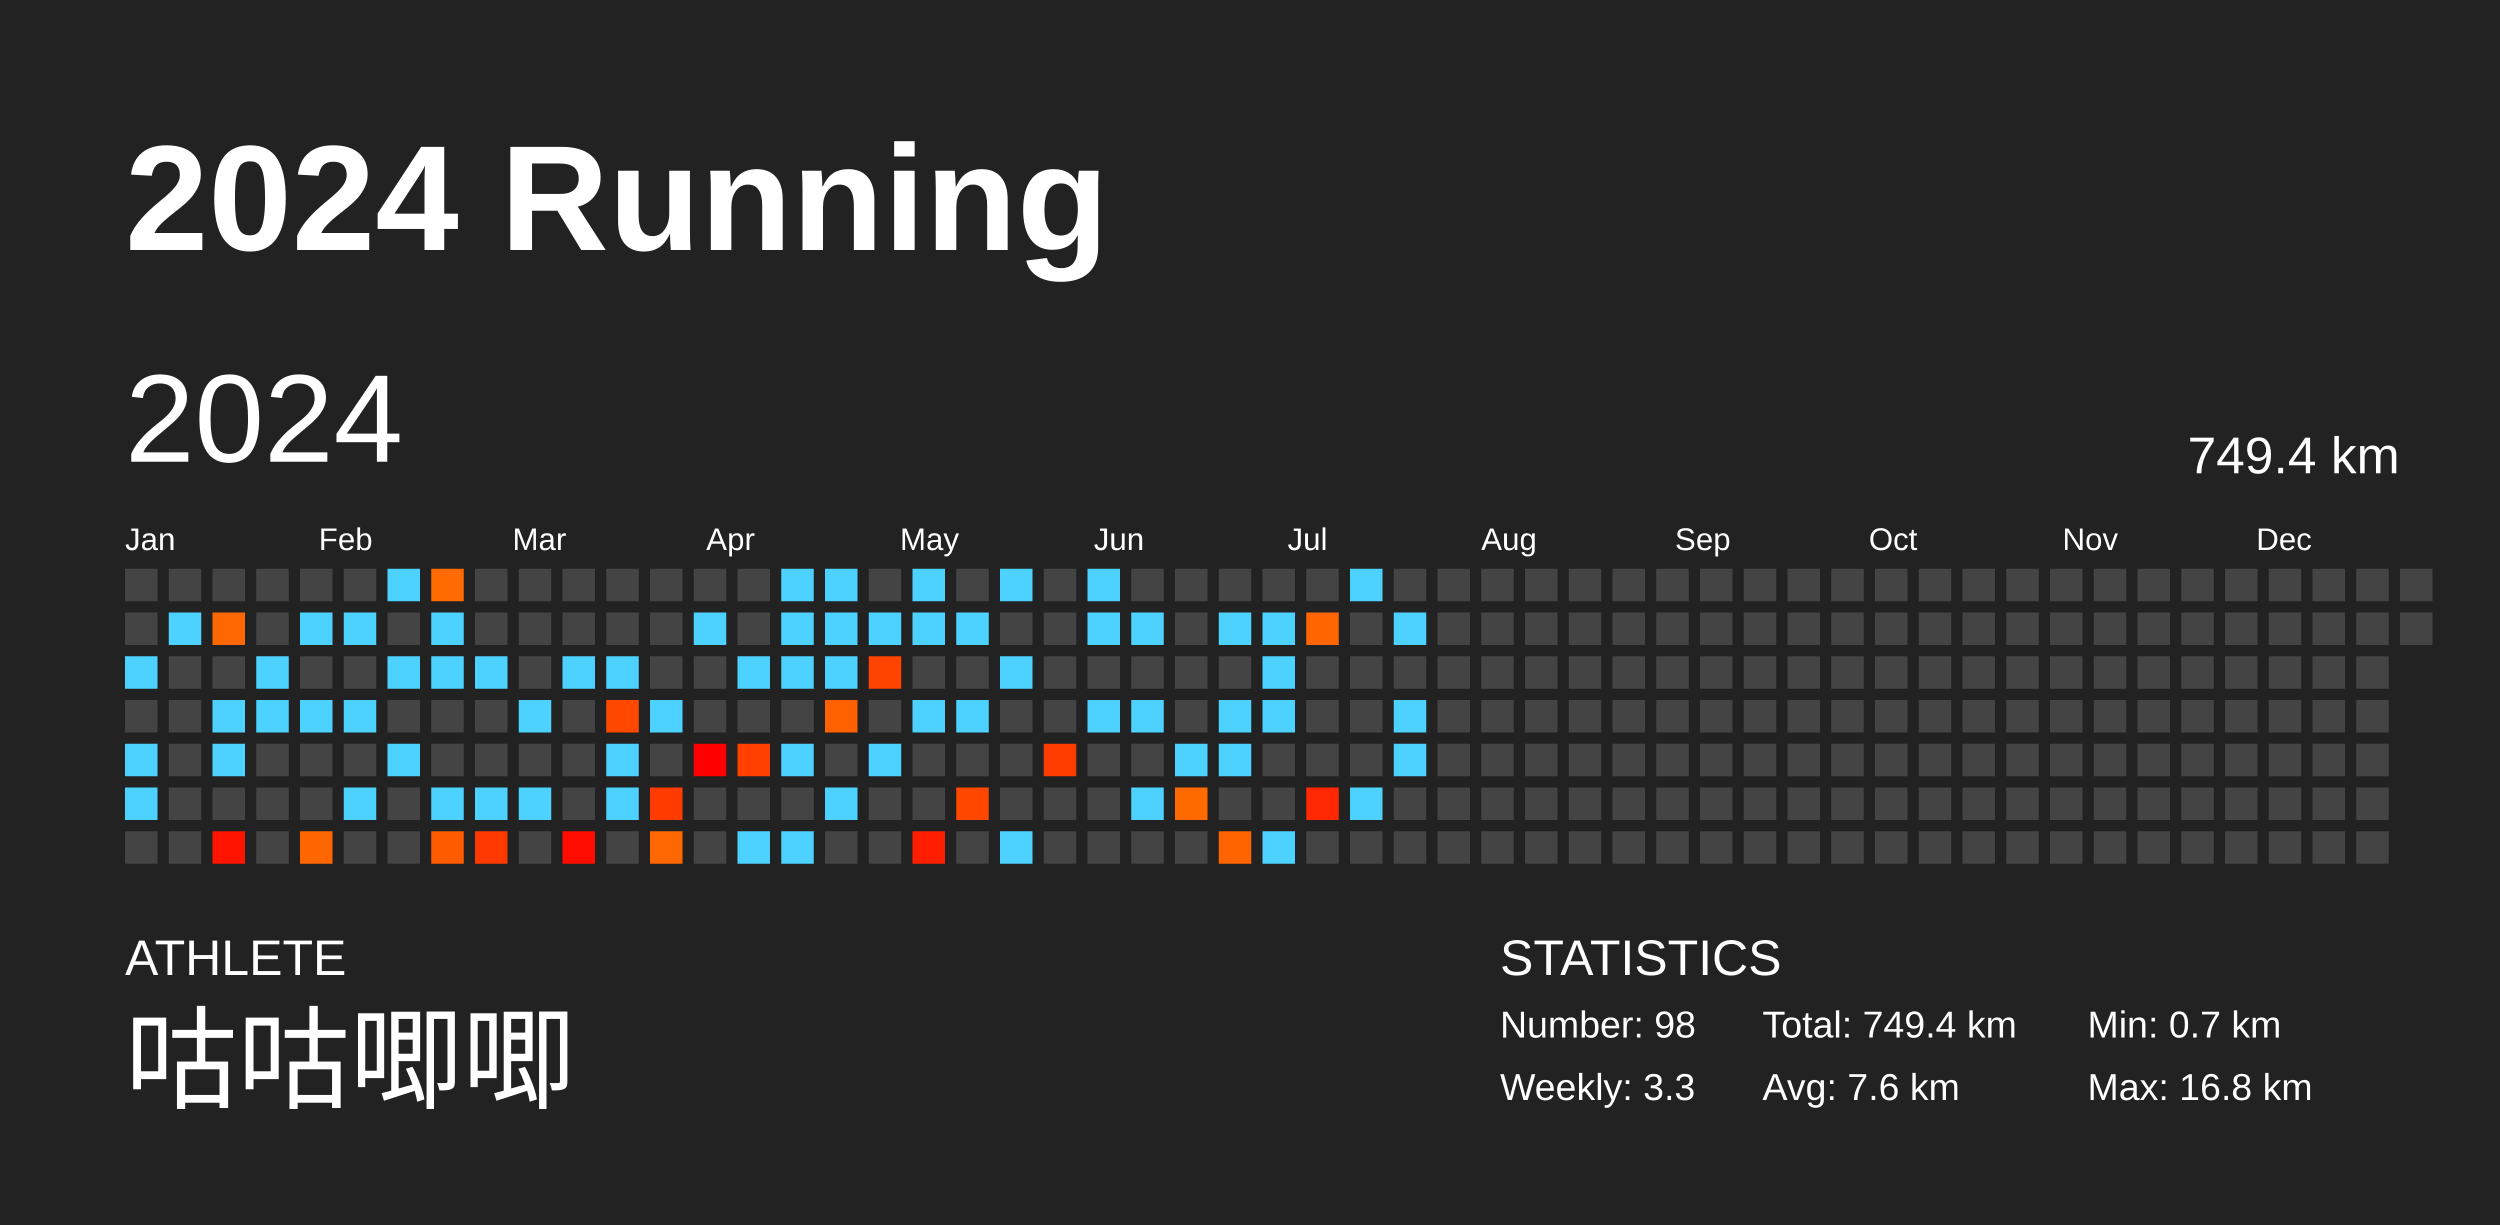
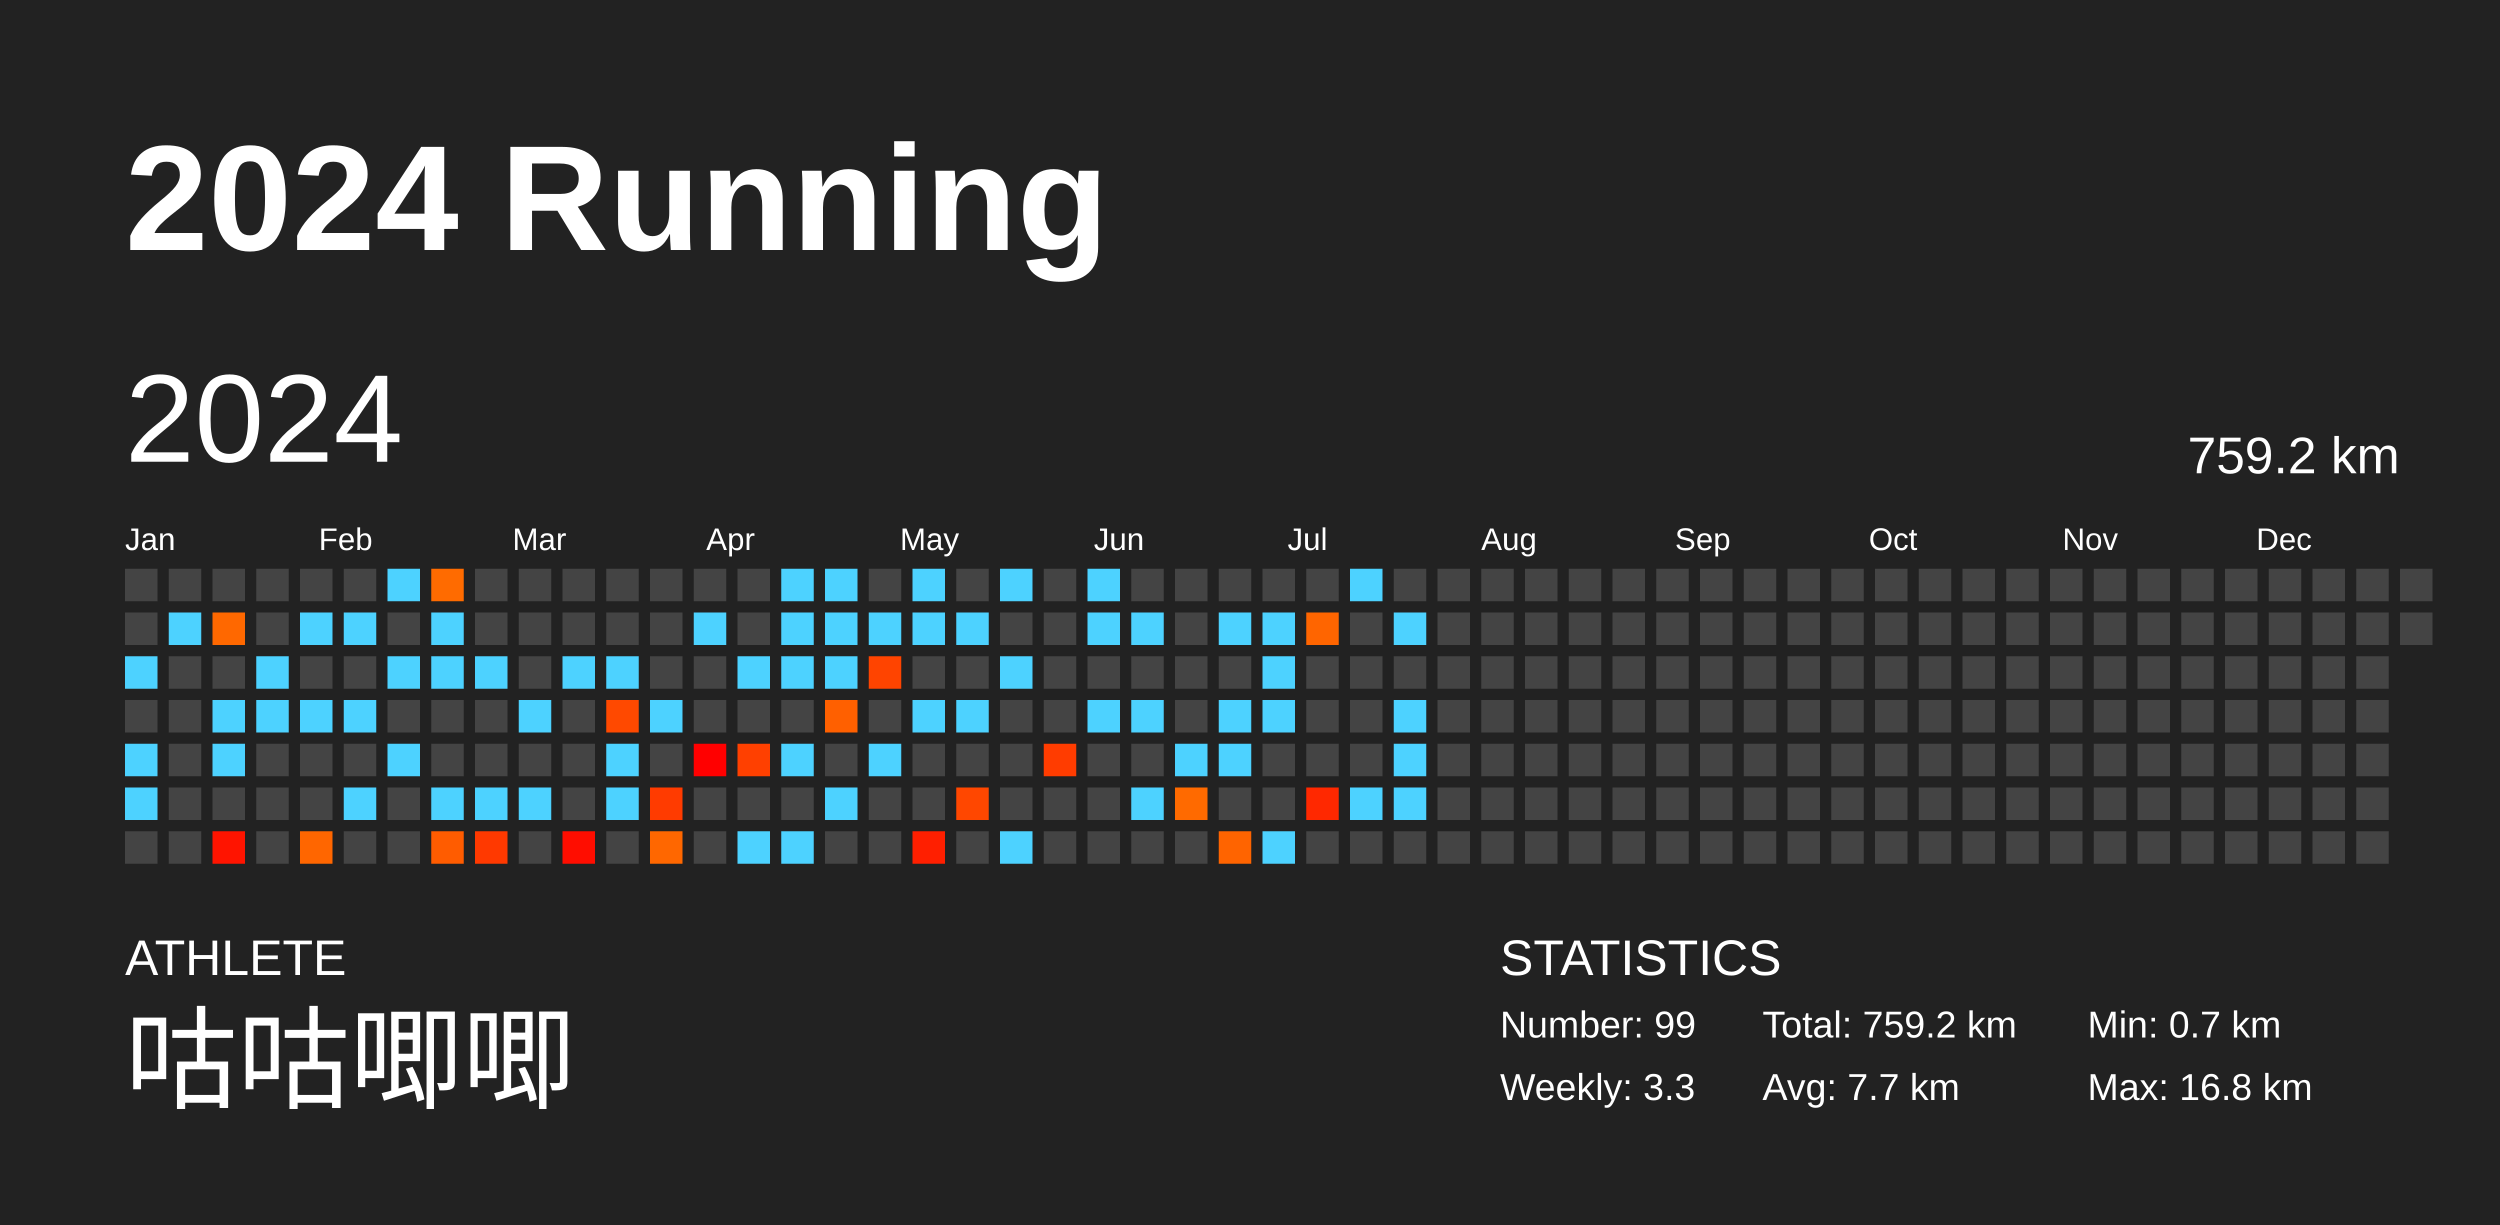
<svg xmlns="http://www.w3.org/2000/svg" baseProfile="full" height="98mm" version="1.1" viewBox="0,0,200,98" width="200mm">
  <defs />
  <rect fill="#222222" height="98" width="200" x="0" y="0" />
  <text fill="#FFFFFF" style="font-size:12px; font-family:Arial; font-weight:bold;" x="10" y="20">2024 Running</text>
  <text fill="#FFFFFF" style="font-size:4px; font-family:Arial" x="10" y="78">ATHLETE</text>
  <text fill="#FFFFFF" style="font-size:9px; font-family:Arial" x="10" y="88">咕咕唧唧</text>
  <text fill="#FFFFFF" style="font-size:4px; font-family:Arial" x="120" y="78">STATISTICS</text>
-   <text fill="#FFFFFF" style="font-size:3px; font-family:Arial" x="120" y="83">Number: 98</text>
+   <text fill="#FFFFFF" style="font-size:3px; font-family:Arial" x="120" y="83">Number: 99</text>
  <text fill="#FFFFFF" style="font-size:3px; font-family:Arial" x="120" y="88">Weekly: 3.3</text>
-   <text fill="#FFFFFF" style="font-size:3px; font-family:Arial" x="141" y="83">Total: 749.4 km</text>
-   <text fill="#FFFFFF" style="font-size:3px; font-family:Arial" x="141" y="88">Avg: 7.6 km</text>
+   <text fill="#FFFFFF" style="font-size:3px; font-family:Arial" x="141" y="83">Total: 759.2 km</text>
+   <text fill="#FFFFFF" style="font-size:3px; font-family:Arial" x="141" y="88">Avg: 7.7 km</text>
  <text fill="#FFFFFF" style="font-size:3px; font-family:Arial" x="167" y="83">Min: 0.7 km</text>
  <text fill="#FFFFFF" style="font-size:3px; font-family:Arial" x="167" y="88">Max: 16.8 km</text>
  <text dominant-baseline="hanging" fill="#FFFFFF" style="font-size:10.0px; font-family:Arial;" x="10" y="30">2024</text>
-   <text dominant-baseline="hanging" fill="#FFFFFF" style="font-size:4.125px; font-family:Arial;" x="175" y="35">749.4 km</text>
+   <text dominant-baseline="hanging" fill="#FFFFFF" style="font-size:4.125px; font-family:Arial;" x="175" y="35">759.2 km</text>
  <text fill="#FFFFFF" style="font-size:2.5px; font-family:Arial" x="10.0" y="44">Jan</text>
  <text fill="#FFFFFF" style="font-size:2.5px; font-family:Arial" x="25.5" y="44">Feb</text>
  <text fill="#FFFFFF" style="font-size:2.5px; font-family:Arial" x="41.0" y="44">Mar</text>
  <text fill="#FFFFFF" style="font-size:2.5px; font-family:Arial" x="56.5" y="44">Apr</text>
  <text fill="#FFFFFF" style="font-size:2.5px; font-family:Arial" x="72.0" y="44">May</text>
  <text fill="#FFFFFF" style="font-size:2.5px; font-family:Arial" x="87.5" y="44">Jun</text>
  <text fill="#FFFFFF" style="font-size:2.5px; font-family:Arial" x="103.0" y="44">Jul</text>
  <text fill="#FFFFFF" style="font-size:2.5px; font-family:Arial" x="118.5" y="44">Aug</text>
  <text fill="#FFFFFF" style="font-size:2.5px; font-family:Arial" x="134.0" y="44">Sep</text>
  <text fill="#FFFFFF" style="font-size:2.5px; font-family:Arial" x="149.5" y="44">Oct</text>
  <text fill="#FFFFFF" style="font-size:2.5px; font-family:Arial" x="165.0" y="44">Nov</text>
  <text fill="#FFFFFF" style="font-size:2.5px; font-family:Arial" x="180.5" y="44">Dec</text>
  <rect fill="#444444" height="2.6" width="2.6" x="10.0" y="45.5" />
  <rect fill="#444444" height="2.6" width="2.6" x="10.0" y="49.0" />
  <rect fill="#4dd2ff" height="2.6" width="2.6" x="10.0" y="52.5" />
  <rect fill="#444444" height="2.6" width="2.6" x="10.0" y="56.0" />
  <rect fill="#4dd2ff" height="2.6" width="2.6" x="10.0" y="59.5" />
  <rect fill="#4dd2ff" height="2.6" width="2.6" x="10.0" y="63.0" />
  <rect fill="#444444" height="2.6" width="2.6" x="10.0" y="66.5" />
  <rect fill="#444444" height="2.6" width="2.6" x="13.5" y="45.5" />
  <rect fill="#4dd2ff" height="2.6" width="2.6" x="13.5" y="49.0" />
  <rect fill="#444444" height="2.6" width="2.6" x="13.5" y="52.5" />
  <rect fill="#444444" height="2.6" width="2.6" x="13.5" y="56.0" />
  <rect fill="#444444" height="2.6" width="2.6" x="13.5" y="59.5" />
  <rect fill="#444444" height="2.6" width="2.6" x="13.5" y="63.0" />
  <rect fill="#444444" height="2.6" width="2.6" x="13.5" y="66.5" />
  <rect fill="#444444" height="2.6" width="2.6" x="17.0" y="45.5" />
  <rect fill="#ff6800" height="2.6" width="2.6" x="17.0" y="49.0" />
  <rect fill="#444444" height="2.6" width="2.6" x="17.0" y="52.5" />
  <rect fill="#4dd2ff" height="2.6" width="2.6" x="17.0" y="56.0" />
  <rect fill="#4dd2ff" height="2.6" width="2.6" x="17.0" y="59.5" />
  <rect fill="#444444" height="2.6" width="2.6" x="17.0" y="63.0" />
  <rect fill="#ff1400" height="2.6" width="2.6" x="17.0" y="66.5" />
  <rect fill="#444444" height="2.6" width="2.6" x="20.5" y="45.5" />
  <rect fill="#444444" height="2.6" width="2.6" x="20.5" y="49.0" />
  <rect fill="#4dd2ff" height="2.6" width="2.6" x="20.5" y="52.5" />
  <rect fill="#4dd2ff" height="2.6" width="2.6" x="20.5" y="56.0" />
  <rect fill="#444444" height="2.6" width="2.6" x="20.5" y="59.5" />
  <rect fill="#444444" height="2.6" width="2.6" x="20.5" y="63.0" />
  <rect fill="#444444" height="2.6" width="2.6" x="20.5" y="66.5" />
  <rect fill="#444444" height="2.6" width="2.6" x="24.0" y="45.5" />
  <rect fill="#4dd2ff" height="2.6" width="2.6" x="24.0" y="49.0" />
  <rect fill="#444444" height="2.6" width="2.6" x="24.0" y="52.5" />
  <rect fill="#4dd2ff" height="2.6" width="2.6" x="24.0" y="56.0" />
  <rect fill="#444444" height="2.6" width="2.6" x="24.0" y="59.5" />
  <rect fill="#444444" height="2.6" width="2.6" x="24.0" y="63.0" />
  <rect fill="#ff6600" height="2.6" width="2.6" x="24.0" y="66.5" />
  <rect fill="#444444" height="2.6" width="2.6" x="27.5" y="45.5" />
  <rect fill="#4dd2ff" height="2.6" width="2.6" x="27.5" y="49.0" />
  <rect fill="#444444" height="2.6" width="2.6" x="27.5" y="52.5" />
  <rect fill="#4dd2ff" height="2.6" width="2.6" x="27.5" y="56.0" />
  <rect fill="#444444" height="2.6" width="2.6" x="27.5" y="59.5" />
  <rect fill="#4dd2ff" height="2.6" width="2.6" x="27.5" y="63.0" />
  <rect fill="#444444" height="2.6" width="2.6" x="27.5" y="66.5" />
  <rect fill="#4dd2ff" height="2.6" width="2.6" x="31.0" y="45.5" />
  <rect fill="#444444" height="2.6" width="2.6" x="31.0" y="49.0" />
  <rect fill="#4dd2ff" height="2.6" width="2.6" x="31.0" y="52.5" />
  <rect fill="#444444" height="2.6" width="2.6" x="31.0" y="56.0" />
  <rect fill="#4dd2ff" height="2.6" width="2.6" x="31.0" y="59.5" />
  <rect fill="#444444" height="2.6" width="2.6" x="31.0" y="63.0" />
  <rect fill="#444444" height="2.6" width="2.6" x="31.0" y="66.5" />
  <rect fill="#ff6b00" height="2.6" width="2.6" x="34.5" y="45.5" />
  <rect fill="#4dd2ff" height="2.6" width="2.6" x="34.5" y="49.0" />
  <rect fill="#4dd2ff" height="2.6" width="2.6" x="34.5" y="52.5" />
  <rect fill="#444444" height="2.6" width="2.6" x="34.5" y="56.0" />
  <rect fill="#444444" height="2.6" width="2.6" x="34.5" y="59.5" />
  <rect fill="#4dd2ff" height="2.6" width="2.6" x="34.5" y="63.0" />
  <rect fill="#ff5c00" height="2.6" width="2.6" x="34.5" y="66.5" />
  <rect fill="#444444" height="2.6" width="2.6" x="38.0" y="45.5" />
  <rect fill="#444444" height="2.6" width="2.6" x="38.0" y="49.0" />
  <rect fill="#4dd2ff" height="2.6" width="2.6" x="38.0" y="52.5" />
  <rect fill="#444444" height="2.6" width="2.6" x="38.0" y="56.0" />
  <rect fill="#444444" height="2.6" width="2.6" x="38.0" y="59.5" />
  <rect fill="#4dd2ff" height="2.6" width="2.6" x="38.0" y="63.0" />
  <rect fill="#ff3900" height="2.6" width="2.6" x="38.0" y="66.5" />
  <rect fill="#444444" height="2.6" width="2.6" x="41.5" y="45.5" />
  <rect fill="#444444" height="2.6" width="2.6" x="41.5" y="49.0" />
  <rect fill="#444444" height="2.6" width="2.6" x="41.5" y="52.5" />
  <rect fill="#4dd2ff" height="2.6" width="2.6" x="41.5" y="56.0" />
  <rect fill="#444444" height="2.6" width="2.6" x="41.5" y="59.5" />
  <rect fill="#4dd2ff" height="2.6" width="2.6" x="41.5" y="63.0" />
  <rect fill="#444444" height="2.6" width="2.6" x="41.5" y="66.5" />
  <rect fill="#444444" height="2.6" width="2.6" x="45.0" y="45.5" />
  <rect fill="#444444" height="2.6" width="2.6" x="45.0" y="49.0" />
  <rect fill="#4dd2ff" height="2.6" width="2.6" x="45.0" y="52.5" />
  <rect fill="#444444" height="2.6" width="2.6" x="45.0" y="56.0" />
  <rect fill="#444444" height="2.6" width="2.6" x="45.0" y="59.5" />
  <rect fill="#444444" height="2.6" width="2.6" x="45.0" y="63.0" />
  <rect fill="#ff0d00" height="2.6" width="2.6" x="45.0" y="66.5" />
  <rect fill="#444444" height="2.6" width="2.6" x="48.5" y="45.5" />
  <rect fill="#444444" height="2.6" width="2.6" x="48.5" y="49.0" />
  <rect fill="#4dd2ff" height="2.6" width="2.6" x="48.5" y="52.5" />
  <rect fill="#ff4900" height="2.6" width="2.6" x="48.5" y="56.0" />
  <rect fill="#4dd2ff" height="2.6" width="2.6" x="48.5" y="59.5" />
  <rect fill="#4dd2ff" height="2.6" width="2.6" x="48.5" y="63.0" />
  <rect fill="#444444" height="2.6" width="2.6" x="48.5" y="66.5" />
  <rect fill="#444444" height="2.6" width="2.6" x="52.0" y="45.5" />
  <rect fill="#444444" height="2.6" width="2.6" x="52.0" y="49.0" />
  <rect fill="#444444" height="2.6" width="2.6" x="52.0" y="52.5" />
  <rect fill="#4dd2ff" height="2.6" width="2.6" x="52.0" y="56.0" />
  <rect fill="#444444" height="2.6" width="2.6" x="52.0" y="59.5" />
  <rect fill="#ff3b00" height="2.6" width="2.6" x="52.0" y="63.0" />
  <rect fill="#ff6700" height="2.6" width="2.6" x="52.0" y="66.5" />
  <rect fill="#444444" height="2.6" width="2.6" x="55.5" y="45.5" />
  <rect fill="#4dd2ff" height="2.6" width="2.6" x="55.5" y="49.0" />
  <rect fill="#444444" height="2.6" width="2.6" x="55.5" y="52.5" />
  <rect fill="#444444" height="2.6" width="2.6" x="55.5" y="56.0" />
  <rect fill="#ff0000" height="2.6" width="2.6" x="55.5" y="59.5" />
  <rect fill="#444444" height="2.6" width="2.6" x="55.5" y="63.0" />
  <rect fill="#444444" height="2.6" width="2.6" x="55.5" y="66.5" />
  <rect fill="#444444" height="2.6" width="2.6" x="59.0" y="45.5" />
  <rect fill="#444444" height="2.6" width="2.6" x="59.0" y="49.0" />
  <rect fill="#4dd2ff" height="2.6" width="2.6" x="59.0" y="52.5" />
  <rect fill="#444444" height="2.6" width="2.6" x="59.0" y="56.0" />
  <rect fill="#ff4000" height="2.6" width="2.6" x="59.0" y="59.5" />
  <rect fill="#444444" height="2.6" width="2.6" x="59.0" y="63.0" />
  <rect fill="#4dd2ff" height="2.6" width="2.6" x="59.0" y="66.5" />
  <rect fill="#4dd2ff" height="2.6" width="2.6" x="62.5" y="45.5" />
  <rect fill="#4dd2ff" height="2.6" width="2.6" x="62.5" y="49.0" />
  <rect fill="#4dd2ff" height="2.6" width="2.6" x="62.5" y="52.5" />
  <rect fill="#444444" height="2.6" width="2.6" x="62.5" y="56.0" />
  <rect fill="#4dd2ff" height="2.6" width="2.6" x="62.5" y="59.5" />
  <rect fill="#444444" height="2.6" width="2.6" x="62.5" y="63.0" />
  <rect fill="#4dd2ff" height="2.6" width="2.6" x="62.5" y="66.5" />
  <rect fill="#4dd2ff" height="2.6" width="2.6" x="66.0" y="45.5" />
  <rect fill="#4dd2ff" height="2.6" width="2.6" x="66.0" y="49.0" />
  <rect fill="#4dd2ff" height="2.6" width="2.6" x="66.0" y="52.5" />
  <rect fill="#ff6000" height="2.6" width="2.6" x="66.0" y="56.0" />
  <rect fill="#444444" height="2.6" width="2.6" x="66.0" y="59.5" />
  <rect fill="#4dd2ff" height="2.6" width="2.6" x="66.0" y="63.0" />
  <rect fill="#444444" height="2.6" width="2.6" x="66.0" y="66.5" />
  <rect fill="#444444" height="2.6" width="2.6" x="69.5" y="45.5" />
  <rect fill="#4dd2ff" height="2.6" width="2.6" x="69.5" y="49.0" />
  <rect fill="#ff4400" height="2.6" width="2.6" x="69.5" y="52.5" />
  <rect fill="#444444" height="2.6" width="2.6" x="69.5" y="56.0" />
  <rect fill="#4dd2ff" height="2.6" width="2.6" x="69.5" y="59.5" />
  <rect fill="#444444" height="2.6" width="2.6" x="69.5" y="63.0" />
  <rect fill="#444444" height="2.6" width="2.6" x="69.5" y="66.5" />
  <rect fill="#4dd2ff" height="2.6" width="2.6" x="73.0" y="45.5" />
  <rect fill="#4dd2ff" height="2.6" width="2.6" x="73.0" y="49.0" />
  <rect fill="#444444" height="2.6" width="2.6" x="73.0" y="52.5" />
  <rect fill="#4dd2ff" height="2.6" width="2.6" x="73.0" y="56.0" />
  <rect fill="#444444" height="2.6" width="2.6" x="73.0" y="59.5" />
  <rect fill="#444444" height="2.6" width="2.6" x="73.0" y="63.0" />
  <rect fill="#ff1f00" height="2.6" width="2.6" x="73.0" y="66.5" />
  <rect fill="#444444" height="2.6" width="2.6" x="76.5" y="45.5" />
  <rect fill="#4dd2ff" height="2.6" width="2.6" x="76.5" y="49.0" />
  <rect fill="#444444" height="2.6" width="2.6" x="76.5" y="52.5" />
  <rect fill="#4dd2ff" height="2.6" width="2.6" x="76.5" y="56.0" />
  <rect fill="#444444" height="2.6" width="2.6" x="76.5" y="59.5" />
  <rect fill="#ff4700" height="2.6" width="2.6" x="76.5" y="63.0" />
  <rect fill="#444444" height="2.6" width="2.6" x="76.5" y="66.5" />
  <rect fill="#4dd2ff" height="2.6" width="2.6" x="80.0" y="45.5" />
  <rect fill="#444444" height="2.6" width="2.6" x="80.0" y="49.0" />
  <rect fill="#4dd2ff" height="2.6" width="2.6" x="80.0" y="52.5" />
  <rect fill="#444444" height="2.6" width="2.6" x="80.0" y="56.0" />
  <rect fill="#444444" height="2.6" width="2.6" x="80.0" y="59.5" />
  <rect fill="#444444" height="2.6" width="2.6" x="80.0" y="63.0" />
  <rect fill="#4dd2ff" height="2.6" width="2.6" x="80.0" y="66.5" />
  <rect fill="#444444" height="2.6" width="2.6" x="83.5" y="45.5" />
  <rect fill="#444444" height="2.6" width="2.6" x="83.5" y="49.0" />
  <rect fill="#444444" height="2.6" width="2.6" x="83.5" y="52.5" />
  <rect fill="#444444" height="2.6" width="2.6" x="83.5" y="56.0" />
  <rect fill="#ff3c00" height="2.6" width="2.6" x="83.5" y="59.5" />
  <rect fill="#444444" height="2.6" width="2.6" x="83.5" y="63.0" />
  <rect fill="#444444" height="2.6" width="2.6" x="83.5" y="66.5" />
  <rect fill="#4dd2ff" height="2.6" width="2.6" x="87.0" y="45.5" />
  <rect fill="#4dd2ff" height="2.6" width="2.6" x="87.0" y="49.0" />
  <rect fill="#444444" height="2.6" width="2.6" x="87.0" y="52.5" />
  <rect fill="#4dd2ff" height="2.6" width="2.6" x="87.0" y="56.0" />
  <rect fill="#444444" height="2.6" width="2.6" x="87.0" y="59.5" />
  <rect fill="#444444" height="2.6" width="2.6" x="87.0" y="63.0" />
  <rect fill="#444444" height="2.6" width="2.6" x="87.0" y="66.5" />
  <rect fill="#444444" height="2.6" width="2.6" x="90.5" y="45.5" />
  <rect fill="#4dd2ff" height="2.6" width="2.6" x="90.5" y="49.0" />
  <rect fill="#444444" height="2.6" width="2.6" x="90.5" y="52.5" />
  <rect fill="#4dd2ff" height="2.6" width="2.6" x="90.5" y="56.0" />
  <rect fill="#444444" height="2.6" width="2.6" x="90.5" y="59.5" />
  <rect fill="#4dd2ff" height="2.6" width="2.6" x="90.5" y="63.0" />
  <rect fill="#444444" height="2.6" width="2.6" x="90.5" y="66.5" />
  <rect fill="#444444" height="2.6" width="2.6" x="94.0" y="45.5" />
  <rect fill="#444444" height="2.6" width="2.6" x="94.0" y="49.0" />
  <rect fill="#444444" height="2.6" width="2.6" x="94.0" y="52.5" />
  <rect fill="#444444" height="2.6" width="2.6" x="94.0" y="56.0" />
  <rect fill="#4dd2ff" height="2.6" width="2.6" x="94.0" y="59.5" />
  <rect fill="#ff6a00" height="2.6" width="2.6" x="94.0" y="63.0" />
  <rect fill="#444444" height="2.6" width="2.6" x="94.0" y="66.5" />
  <rect fill="#444444" height="2.6" width="2.6" x="97.5" y="45.5" />
  <rect fill="#4dd2ff" height="2.6" width="2.6" x="97.5" y="49.0" />
  <rect fill="#444444" height="2.6" width="2.6" x="97.5" y="52.5" />
  <rect fill="#4dd2ff" height="2.6" width="2.6" x="97.5" y="56.0" />
  <rect fill="#4dd2ff" height="2.6" width="2.6" x="97.5" y="59.5" />
  <rect fill="#444444" height="2.6" width="2.6" x="97.5" y="63.0" />
  <rect fill="#ff6400" height="2.6" width="2.6" x="97.5" y="66.5" />
  <rect fill="#444444" height="2.6" width="2.6" x="101.0" y="45.5" />
  <rect fill="#4dd2ff" height="2.6" width="2.6" x="101.0" y="49.0" />
  <rect fill="#4dd2ff" height="2.6" width="2.6" x="101.0" y="52.5" />
  <rect fill="#4dd2ff" height="2.6" width="2.6" x="101.0" y="56.0" />
  <rect fill="#444444" height="2.6" width="2.6" x="101.0" y="59.5" />
  <rect fill="#444444" height="2.6" width="2.6" x="101.0" y="63.0" />
  <rect fill="#4dd2ff" height="2.6" width="2.6" x="101.0" y="66.5" />
  <rect fill="#444444" height="2.6" width="2.6" x="104.5" y="45.5" />
  <rect fill="#ff6500" height="2.6" width="2.6" x="104.5" y="49.0" />
  <rect fill="#444444" height="2.6" width="2.6" x="104.5" y="52.5" />
  <rect fill="#444444" height="2.6" width="2.6" x="104.5" y="56.0" />
  <rect fill="#444444" height="2.6" width="2.6" x="104.5" y="59.5" />
  <rect fill="#ff2800" height="2.6" width="2.6" x="104.5" y="63.0" />
  <rect fill="#444444" height="2.6" width="2.6" x="104.5" y="66.5" />
  <rect fill="#4dd2ff" height="2.6" width="2.6" x="108.0" y="45.5" />
  <rect fill="#444444" height="2.6" width="2.6" x="108.0" y="49.0" />
  <rect fill="#444444" height="2.6" width="2.6" x="108.0" y="52.5" />
  <rect fill="#444444" height="2.6" width="2.6" x="108.0" y="56.0" />
  <rect fill="#444444" height="2.6" width="2.6" x="108.0" y="59.5" />
  <rect fill="#4dd2ff" height="2.6" width="2.6" x="108.0" y="63.0" />
  <rect fill="#444444" height="2.6" width="2.6" x="108.0" y="66.5" />
  <rect fill="#444444" height="2.6" width="2.6" x="111.5" y="45.5" />
  <rect fill="#4dd2ff" height="2.6" width="2.6" x="111.5" y="49.0" />
  <rect fill="#444444" height="2.6" width="2.6" x="111.5" y="52.5" />
  <rect fill="#4dd2ff" height="2.6" width="2.6" x="111.5" y="56.0" />
  <rect fill="#4dd2ff" height="2.6" width="2.6" x="111.5" y="59.5" />
-   <rect fill="#444444" height="2.6" width="2.6" x="111.5" y="63.0" />
+   <rect fill="#4dd2ff" height="2.6" width="2.6" x="111.5" y="63.0" />
  <rect fill="#444444" height="2.6" width="2.6" x="111.5" y="66.5" />
  <rect fill="#444444" height="2.6" width="2.6" x="115.0" y="45.5" />
  <rect fill="#444444" height="2.6" width="2.6" x="115.0" y="49.0" />
  <rect fill="#444444" height="2.6" width="2.6" x="115.0" y="52.5" />
  <rect fill="#444444" height="2.6" width="2.6" x="115.0" y="56.0" />
  <rect fill="#444444" height="2.6" width="2.6" x="115.0" y="59.5" />
  <rect fill="#444444" height="2.6" width="2.6" x="115.0" y="63.0" />
  <rect fill="#444444" height="2.6" width="2.6" x="115.0" y="66.5" />
  <rect fill="#444444" height="2.6" width="2.6" x="118.5" y="45.5" />
  <rect fill="#444444" height="2.6" width="2.6" x="118.5" y="49.0" />
  <rect fill="#444444" height="2.6" width="2.6" x="118.5" y="52.5" />
  <rect fill="#444444" height="2.6" width="2.6" x="118.5" y="56.0" />
  <rect fill="#444444" height="2.6" width="2.6" x="118.5" y="59.5" />
  <rect fill="#444444" height="2.6" width="2.6" x="118.5" y="63.0" />
  <rect fill="#444444" height="2.6" width="2.6" x="118.5" y="66.5" />
  <rect fill="#444444" height="2.6" width="2.6" x="122.0" y="45.5" />
  <rect fill="#444444" height="2.6" width="2.6" x="122.0" y="49.0" />
  <rect fill="#444444" height="2.6" width="2.6" x="122.0" y="52.5" />
  <rect fill="#444444" height="2.6" width="2.6" x="122.0" y="56.0" />
  <rect fill="#444444" height="2.6" width="2.6" x="122.0" y="59.5" />
  <rect fill="#444444" height="2.6" width="2.6" x="122.0" y="63.0" />
  <rect fill="#444444" height="2.6" width="2.6" x="122.0" y="66.5" />
  <rect fill="#444444" height="2.6" width="2.6" x="125.5" y="45.5" />
  <rect fill="#444444" height="2.6" width="2.6" x="125.5" y="49.0" />
  <rect fill="#444444" height="2.6" width="2.6" x="125.5" y="52.5" />
  <rect fill="#444444" height="2.6" width="2.6" x="125.5" y="56.0" />
  <rect fill="#444444" height="2.6" width="2.6" x="125.5" y="59.5" />
  <rect fill="#444444" height="2.6" width="2.6" x="125.5" y="63.0" />
  <rect fill="#444444" height="2.6" width="2.6" x="125.5" y="66.5" />
  <rect fill="#444444" height="2.6" width="2.6" x="129.0" y="45.5" />
  <rect fill="#444444" height="2.6" width="2.6" x="129.0" y="49.0" />
  <rect fill="#444444" height="2.6" width="2.6" x="129.0" y="52.5" />
  <rect fill="#444444" height="2.6" width="2.6" x="129.0" y="56.0" />
  <rect fill="#444444" height="2.6" width="2.6" x="129.0" y="59.5" />
  <rect fill="#444444" height="2.6" width="2.6" x="129.0" y="63.0" />
  <rect fill="#444444" height="2.6" width="2.6" x="129.0" y="66.5" />
  <rect fill="#444444" height="2.6" width="2.6" x="132.5" y="45.5" />
  <rect fill="#444444" height="2.6" width="2.6" x="132.5" y="49.0" />
  <rect fill="#444444" height="2.6" width="2.6" x="132.5" y="52.5" />
  <rect fill="#444444" height="2.6" width="2.6" x="132.5" y="56.0" />
  <rect fill="#444444" height="2.6" width="2.6" x="132.5" y="59.5" />
  <rect fill="#444444" height="2.6" width="2.6" x="132.5" y="63.0" />
  <rect fill="#444444" height="2.6" width="2.6" x="132.5" y="66.5" />
  <rect fill="#444444" height="2.6" width="2.6" x="136.0" y="45.5" />
  <rect fill="#444444" height="2.6" width="2.6" x="136.0" y="49.0" />
  <rect fill="#444444" height="2.6" width="2.6" x="136.0" y="52.5" />
  <rect fill="#444444" height="2.6" width="2.6" x="136.0" y="56.0" />
  <rect fill="#444444" height="2.6" width="2.6" x="136.0" y="59.5" />
  <rect fill="#444444" height="2.6" width="2.6" x="136.0" y="63.0" />
  <rect fill="#444444" height="2.6" width="2.6" x="136.0" y="66.5" />
  <rect fill="#444444" height="2.6" width="2.6" x="139.5" y="45.5" />
  <rect fill="#444444" height="2.6" width="2.6" x="139.5" y="49.0" />
  <rect fill="#444444" height="2.6" width="2.6" x="139.5" y="52.5" />
  <rect fill="#444444" height="2.6" width="2.6" x="139.5" y="56.0" />
  <rect fill="#444444" height="2.6" width="2.6" x="139.5" y="59.5" />
  <rect fill="#444444" height="2.6" width="2.6" x="139.5" y="63.0" />
  <rect fill="#444444" height="2.6" width="2.6" x="139.5" y="66.5" />
  <rect fill="#444444" height="2.6" width="2.6" x="143.0" y="45.5" />
  <rect fill="#444444" height="2.6" width="2.6" x="143.0" y="49.0" />
  <rect fill="#444444" height="2.6" width="2.6" x="143.0" y="52.5" />
  <rect fill="#444444" height="2.6" width="2.6" x="143.0" y="56.0" />
  <rect fill="#444444" height="2.6" width="2.6" x="143.0" y="59.5" />
  <rect fill="#444444" height="2.6" width="2.6" x="143.0" y="63.0" />
  <rect fill="#444444" height="2.6" width="2.6" x="143.0" y="66.5" />
  <rect fill="#444444" height="2.6" width="2.6" x="146.5" y="45.5" />
  <rect fill="#444444" height="2.6" width="2.6" x="146.5" y="49.0" />
  <rect fill="#444444" height="2.6" width="2.6" x="146.5" y="52.5" />
  <rect fill="#444444" height="2.6" width="2.6" x="146.5" y="56.0" />
  <rect fill="#444444" height="2.6" width="2.6" x="146.5" y="59.5" />
  <rect fill="#444444" height="2.6" width="2.6" x="146.5" y="63.0" />
  <rect fill="#444444" height="2.6" width="2.6" x="146.5" y="66.5" />
  <rect fill="#444444" height="2.6" width="2.6" x="150.0" y="45.5" />
  <rect fill="#444444" height="2.6" width="2.6" x="150.0" y="49.0" />
  <rect fill="#444444" height="2.6" width="2.6" x="150.0" y="52.5" />
  <rect fill="#444444" height="2.6" width="2.6" x="150.0" y="56.0" />
  <rect fill="#444444" height="2.6" width="2.6" x="150.0" y="59.5" />
  <rect fill="#444444" height="2.6" width="2.6" x="150.0" y="63.0" />
  <rect fill="#444444" height="2.6" width="2.6" x="150.0" y="66.5" />
  <rect fill="#444444" height="2.6" width="2.6" x="153.5" y="45.5" />
  <rect fill="#444444" height="2.6" width="2.6" x="153.5" y="49.0" />
  <rect fill="#444444" height="2.6" width="2.6" x="153.5" y="52.5" />
  <rect fill="#444444" height="2.6" width="2.6" x="153.5" y="56.0" />
  <rect fill="#444444" height="2.6" width="2.6" x="153.5" y="59.5" />
  <rect fill="#444444" height="2.6" width="2.6" x="153.5" y="63.0" />
  <rect fill="#444444" height="2.6" width="2.6" x="153.5" y="66.5" />
  <rect fill="#444444" height="2.6" width="2.6" x="157.0" y="45.5" />
  <rect fill="#444444" height="2.6" width="2.6" x="157.0" y="49.0" />
  <rect fill="#444444" height="2.6" width="2.6" x="157.0" y="52.5" />
  <rect fill="#444444" height="2.6" width="2.6" x="157.0" y="56.0" />
  <rect fill="#444444" height="2.6" width="2.6" x="157.0" y="59.5" />
  <rect fill="#444444" height="2.6" width="2.6" x="157.0" y="63.0" />
  <rect fill="#444444" height="2.6" width="2.6" x="157.0" y="66.5" />
  <rect fill="#444444" height="2.6" width="2.6" x="160.5" y="45.5" />
  <rect fill="#444444" height="2.6" width="2.6" x="160.5" y="49.0" />
  <rect fill="#444444" height="2.6" width="2.6" x="160.5" y="52.5" />
  <rect fill="#444444" height="2.6" width="2.6" x="160.5" y="56.0" />
  <rect fill="#444444" height="2.6" width="2.6" x="160.5" y="59.5" />
  <rect fill="#444444" height="2.6" width="2.6" x="160.5" y="63.0" />
  <rect fill="#444444" height="2.6" width="2.6" x="160.5" y="66.5" />
  <rect fill="#444444" height="2.6" width="2.6" x="164.0" y="45.5" />
  <rect fill="#444444" height="2.6" width="2.6" x="164.0" y="49.0" />
  <rect fill="#444444" height="2.6" width="2.6" x="164.0" y="52.5" />
  <rect fill="#444444" height="2.6" width="2.6" x="164.0" y="56.0" />
  <rect fill="#444444" height="2.6" width="2.6" x="164.0" y="59.5" />
  <rect fill="#444444" height="2.6" width="2.6" x="164.0" y="63.0" />
  <rect fill="#444444" height="2.6" width="2.6" x="164.0" y="66.5" />
  <rect fill="#444444" height="2.6" width="2.6" x="167.5" y="45.5" />
  <rect fill="#444444" height="2.6" width="2.6" x="167.5" y="49.0" />
  <rect fill="#444444" height="2.6" width="2.6" x="167.5" y="52.5" />
  <rect fill="#444444" height="2.6" width="2.6" x="167.5" y="56.0" />
  <rect fill="#444444" height="2.6" width="2.6" x="167.5" y="59.5" />
  <rect fill="#444444" height="2.6" width="2.6" x="167.5" y="63.0" />
  <rect fill="#444444" height="2.6" width="2.6" x="167.5" y="66.5" />
  <rect fill="#444444" height="2.6" width="2.6" x="171.0" y="45.5" />
  <rect fill="#444444" height="2.6" width="2.6" x="171.0" y="49.0" />
  <rect fill="#444444" height="2.6" width="2.6" x="171.0" y="52.5" />
  <rect fill="#444444" height="2.6" width="2.6" x="171.0" y="56.0" />
  <rect fill="#444444" height="2.6" width="2.6" x="171.0" y="59.5" />
  <rect fill="#444444" height="2.6" width="2.6" x="171.0" y="63.0" />
  <rect fill="#444444" height="2.6" width="2.6" x="171.0" y="66.5" />
  <rect fill="#444444" height="2.6" width="2.6" x="174.5" y="45.5" />
  <rect fill="#444444" height="2.6" width="2.6" x="174.5" y="49.0" />
  <rect fill="#444444" height="2.6" width="2.6" x="174.5" y="52.5" />
  <rect fill="#444444" height="2.6" width="2.6" x="174.5" y="56.0" />
  <rect fill="#444444" height="2.6" width="2.6" x="174.5" y="59.5" />
  <rect fill="#444444" height="2.6" width="2.6" x="174.5" y="63.0" />
  <rect fill="#444444" height="2.6" width="2.6" x="174.5" y="66.5" />
  <rect fill="#444444" height="2.6" width="2.6" x="178.0" y="45.5" />
  <rect fill="#444444" height="2.6" width="2.6" x="178.0" y="49.0" />
  <rect fill="#444444" height="2.6" width="2.6" x="178.0" y="52.5" />
  <rect fill="#444444" height="2.6" width="2.6" x="178.0" y="56.0" />
  <rect fill="#444444" height="2.6" width="2.6" x="178.0" y="59.5" />
  <rect fill="#444444" height="2.6" width="2.6" x="178.0" y="63.0" />
  <rect fill="#444444" height="2.6" width="2.6" x="178.0" y="66.5" />
  <rect fill="#444444" height="2.6" width="2.6" x="181.5" y="45.5" />
  <rect fill="#444444" height="2.6" width="2.6" x="181.5" y="49.0" />
  <rect fill="#444444" height="2.6" width="2.6" x="181.5" y="52.5" />
  <rect fill="#444444" height="2.6" width="2.6" x="181.5" y="56.0" />
  <rect fill="#444444" height="2.6" width="2.6" x="181.5" y="59.5" />
  <rect fill="#444444" height="2.6" width="2.6" x="181.5" y="63.0" />
  <rect fill="#444444" height="2.6" width="2.6" x="181.5" y="66.5" />
  <rect fill="#444444" height="2.6" width="2.6" x="185.0" y="45.5" />
  <rect fill="#444444" height="2.6" width="2.6" x="185.0" y="49.0" />
  <rect fill="#444444" height="2.6" width="2.6" x="185.0" y="52.5" />
  <rect fill="#444444" height="2.6" width="2.6" x="185.0" y="56.0" />
  <rect fill="#444444" height="2.6" width="2.6" x="185.0" y="59.5" />
  <rect fill="#444444" height="2.6" width="2.6" x="185.0" y="63.0" />
  <rect fill="#444444" height="2.6" width="2.6" x="185.0" y="66.5" />
  <rect fill="#444444" height="2.6" width="2.6" x="188.5" y="45.5" />
  <rect fill="#444444" height="2.6" width="2.6" x="188.5" y="49.0" />
  <rect fill="#444444" height="2.6" width="2.6" x="188.5" y="52.5" />
  <rect fill="#444444" height="2.6" width="2.6" x="188.5" y="56.0" />
  <rect fill="#444444" height="2.6" width="2.6" x="188.5" y="59.5" />
  <rect fill="#444444" height="2.6" width="2.6" x="188.5" y="63.0" />
  <rect fill="#444444" height="2.6" width="2.6" x="188.5" y="66.5" />
  <rect fill="#444444" height="2.6" width="2.6" x="192.0" y="45.5" />
  <rect fill="#444444" height="2.6" width="2.6" x="192.0" y="49.0" />
</svg>
